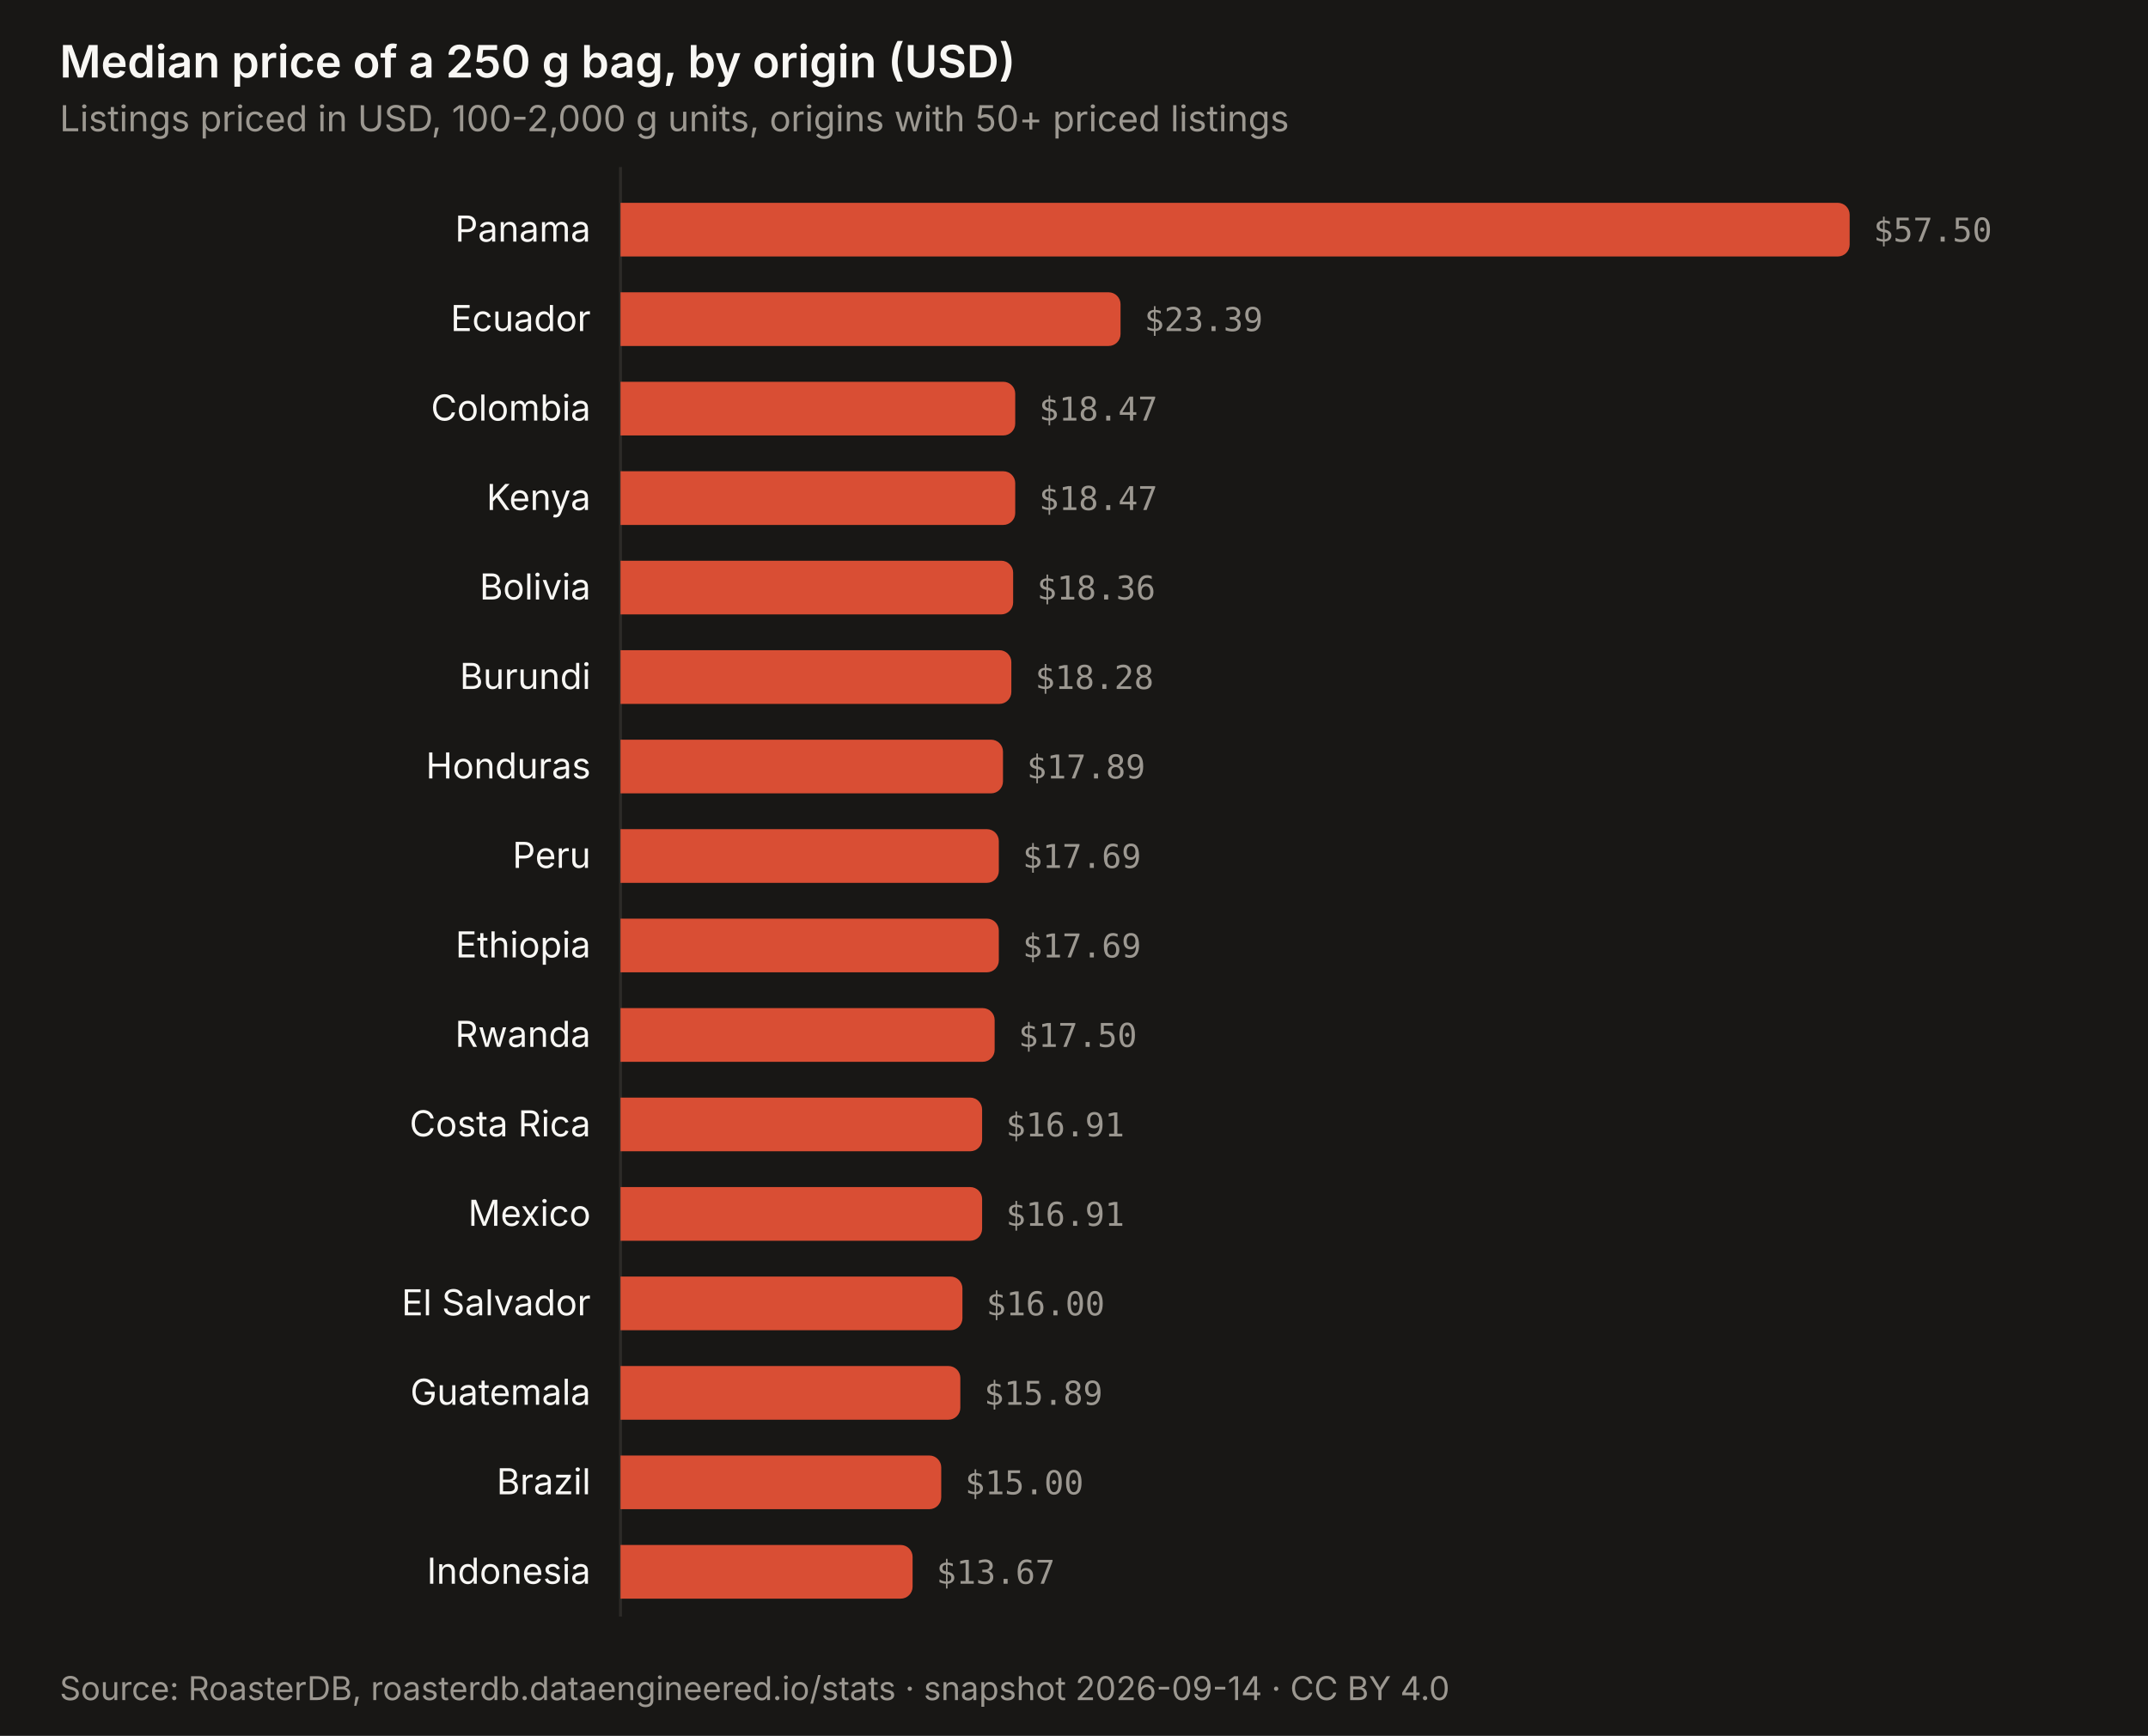
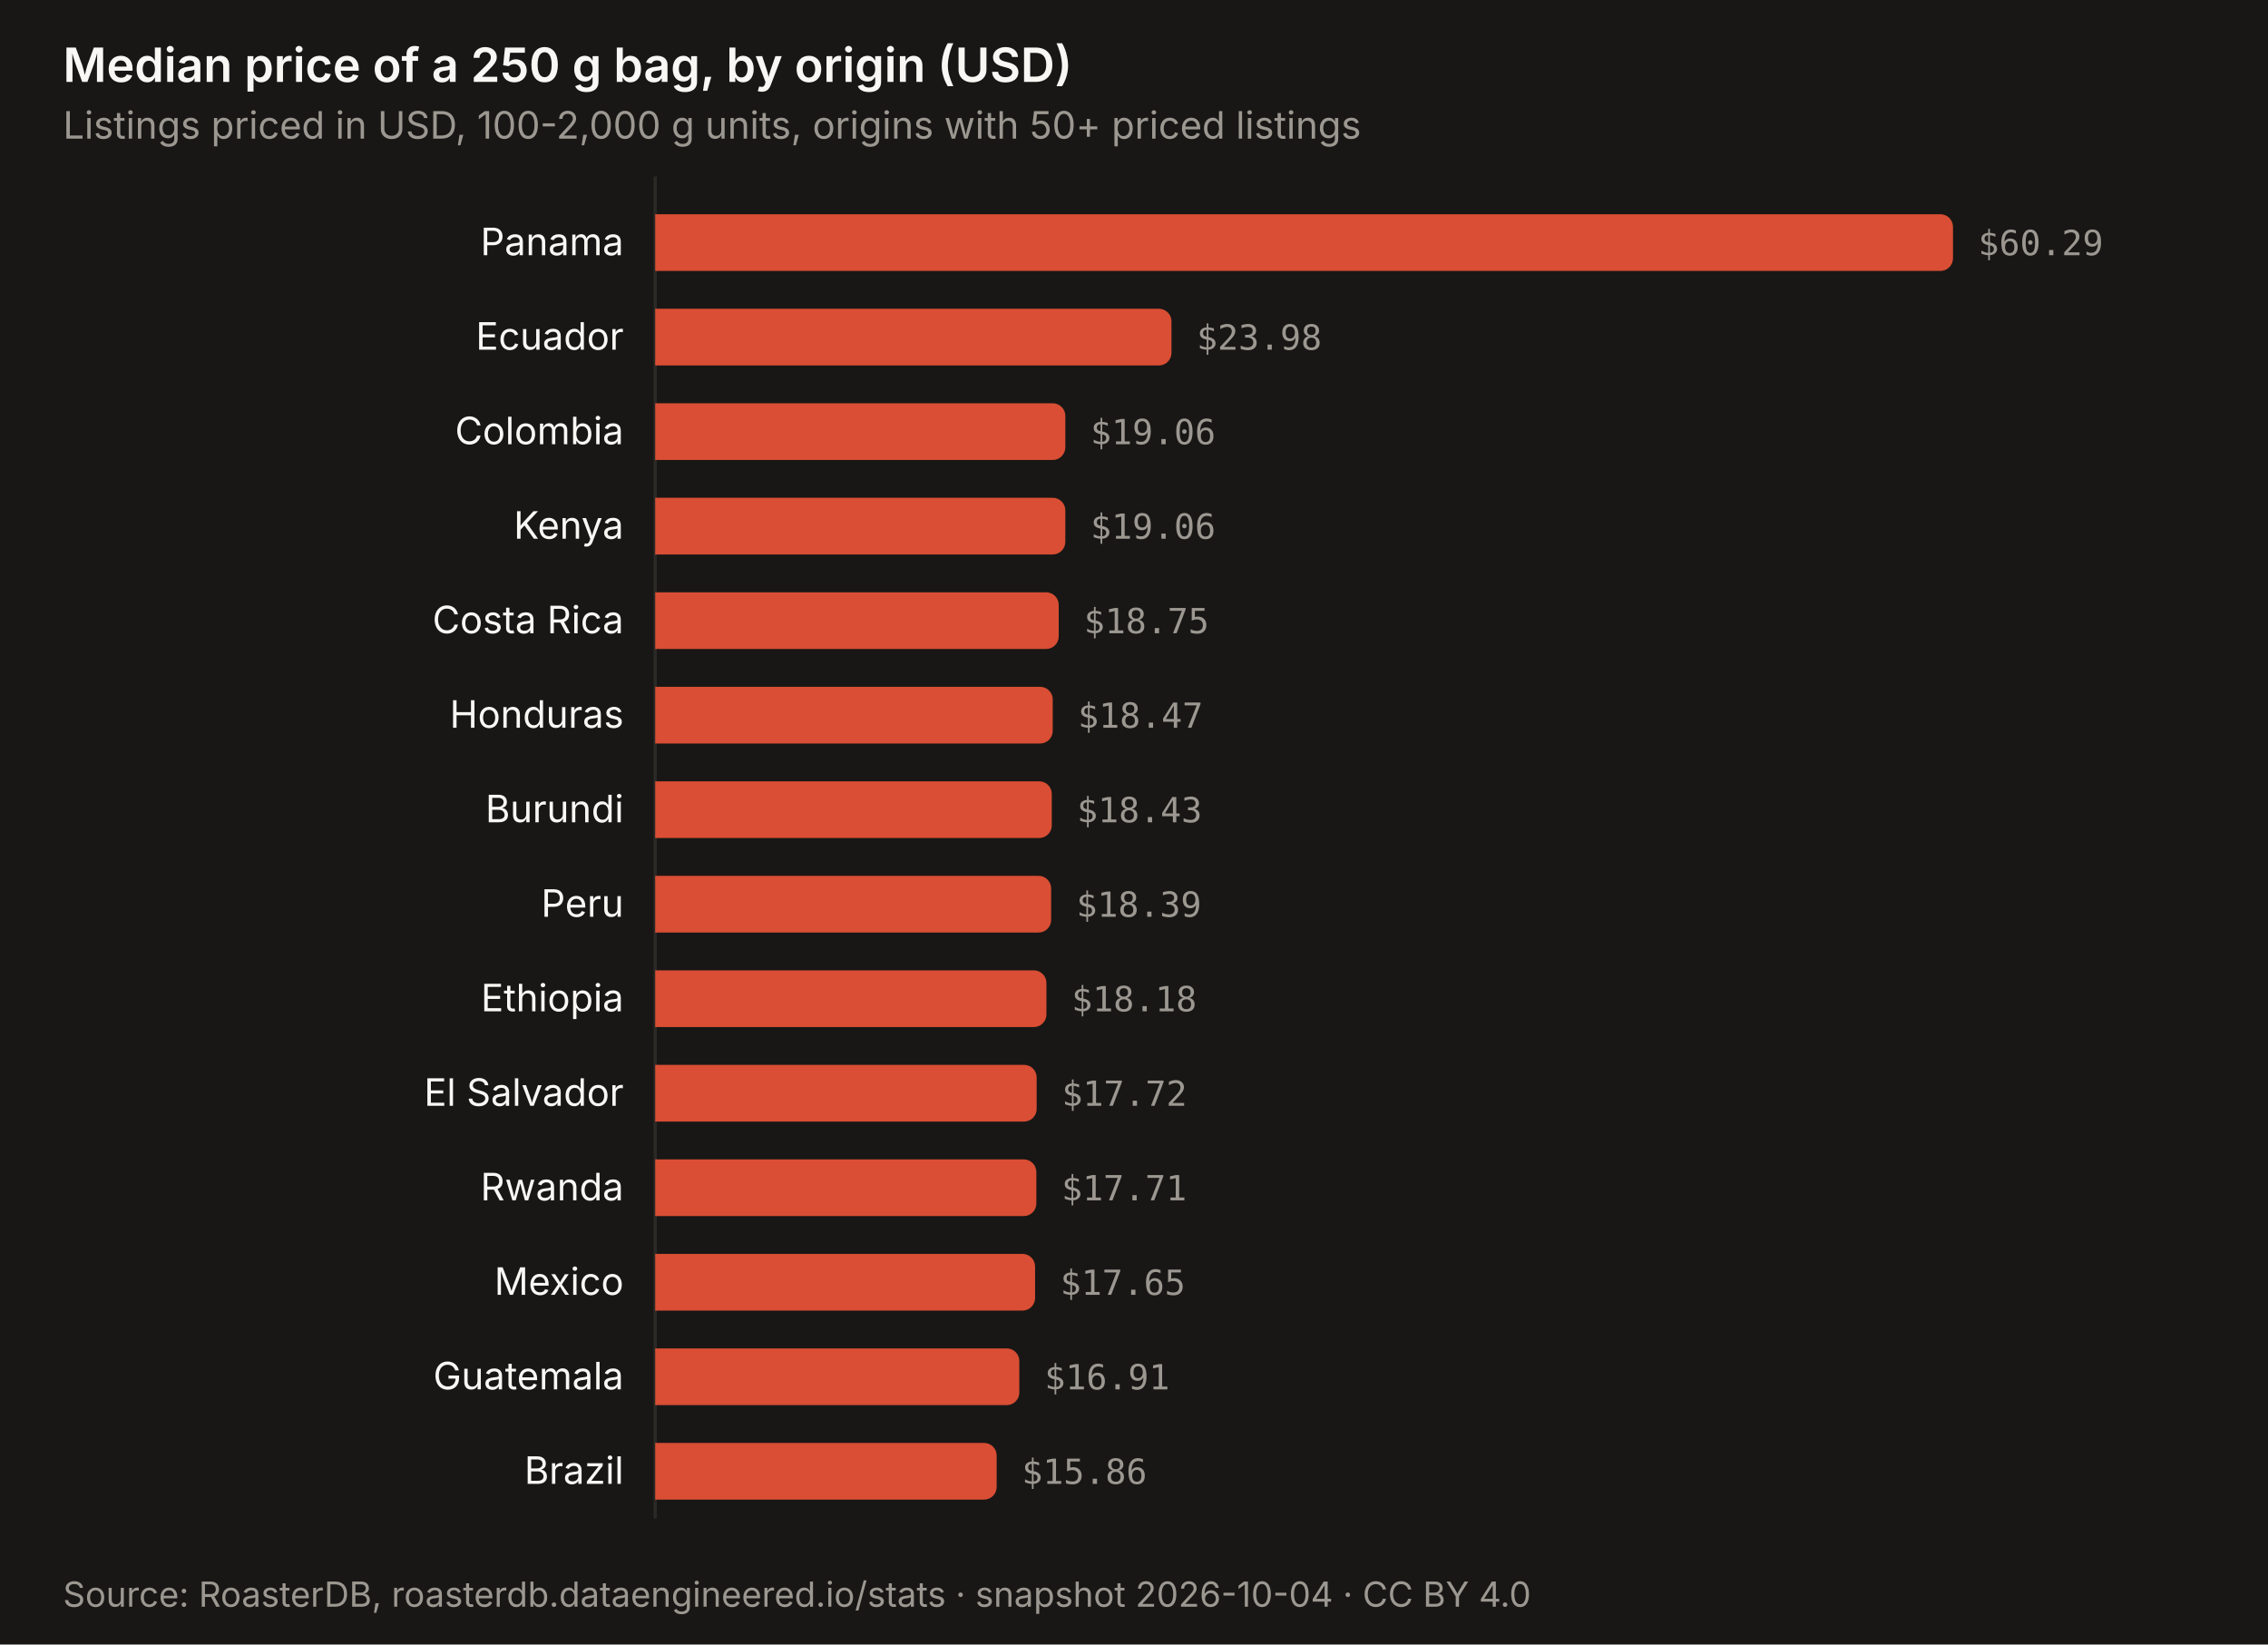
- <svg xmlns="http://www.w3.org/2000/svg" viewBox="0 0 720 582" width="720" height="582" role="img" aria-labelledby="t-price-by-origin d-price-by-origin" font-family="'Outfit', 'Inter', system-ui, -apple-system, 'Segoe UI', sans-serif" font-size="12">
-   <rect width="720" height="582" fill="#181715" />
+ <svg xmlns="http://www.w3.org/2000/svg" viewBox="0 0 720 522" width="720" height="522" role="img" aria-labelledby="t-price-by-origin d-price-by-origin" font-family="'Outfit', 'Inter', system-ui, -apple-system, 'Segoe UI', sans-serif" font-size="12">
+   <rect width="720" height="522" fill="#181715" />
  <text x="20" y="26" font-size="15" font-weight="600" fill="#f8f7f4">Median price of a 250 g bag, by origin (USD)</text>
  <text x="20" y="44" font-size="12" fill="#9c9891">Listings priced in USD, 100-2,000 g units, origins with 50+ priced listings</text>
-   <line x1="208" y1="56" x2="208" y2="542" stroke="#2c2a27" stroke-width="1" />
+   <line x1="208" y1="56" x2="208" y2="482" stroke="#2c2a27" stroke-width="1" />
  <g>
    <rect x="0" y="62" width="720" height="30" fill="transparent" />
    <path d="M208 68.0 h408.0 a4 4 0 0 1 4 4 v10 a4 4 0 0 1 -4 4 h-408.0 z" fill="#d94e34" />
    <text x="198" y="81.0" text-anchor="end" fill="#f8f7f4">Panama</text>
-     <text x="628.0" y="81.0" fill="#9c9891" font-family="'JetBrains Mono', ui-monospace, Menlo, Consolas, monospace" font-size="11">$57.50</text>
+     <text x="628.0" y="81.0" fill="#9c9891" font-family="'JetBrains Mono', ui-monospace, Menlo, Consolas, monospace" font-size="11">$60.29</text>
  </g>
  <g>
    <rect x="0" y="92" width="720" height="30" fill="transparent" />
-     <path d="M208 98.0 h163.6 a4 4 0 0 1 4 4 v10 a4 4 0 0 1 -4 4 h-163.6 z" fill="#d94e34" />
+     <path d="M208 98.0 h159.9 a4 4 0 0 1 4 4 v10 a4 4 0 0 1 -4 4 h-159.9 z" fill="#d94e34" />
    <text x="198" y="111.0" text-anchor="end" fill="#f8f7f4">Ecuador</text>
-     <text x="383.6" y="111.0" fill="#9c9891" font-family="'JetBrains Mono', ui-monospace, Menlo, Consolas, monospace" font-size="11">$23.39</text>
+     <text x="379.9" y="111.0" fill="#9c9891" font-family="'JetBrains Mono', ui-monospace, Menlo, Consolas, monospace" font-size="11">$23.98</text>
  </g>
  <g>
    <rect x="0" y="122" width="720" height="30" fill="transparent" />
-     <path d="M208 128.0 h128.3 a4 4 0 0 1 4 4 v10 a4 4 0 0 1 -4 4 h-128.3 z" fill="#d94e34" />
+     <path d="M208 128.0 h126.2 a4 4 0 0 1 4 4 v10 a4 4 0 0 1 -4 4 h-126.2 z" fill="#d94e34" />
    <text x="198" y="141.0" text-anchor="end" fill="#f8f7f4">Colombia</text>
-     <text x="348.3" y="141.0" fill="#9c9891" font-family="'JetBrains Mono', ui-monospace, Menlo, Consolas, monospace" font-size="11">$18.47</text>
+     <text x="346.2" y="141.0" fill="#9c9891" font-family="'JetBrains Mono', ui-monospace, Menlo, Consolas, monospace" font-size="11">$19.06</text>
  </g>
  <g>
    <rect x="0" y="152" width="720" height="30" fill="transparent" />
-     <path d="M208 158.0 h128.3 a4 4 0 0 1 4 4 v10 a4 4 0 0 1 -4 4 h-128.3 z" fill="#d94e34" />
+     <path d="M208 158.0 h126.2 a4 4 0 0 1 4 4 v10 a4 4 0 0 1 -4 4 h-126.2 z" fill="#d94e34" />
    <text x="198" y="171.0" text-anchor="end" fill="#f8f7f4">Kenya</text>
-     <text x="348.3" y="171.0" fill="#9c9891" font-family="'JetBrains Mono', ui-monospace, Menlo, Consolas, monospace" font-size="11">$18.47</text>
+     <text x="346.2" y="171.0" fill="#9c9891" font-family="'JetBrains Mono', ui-monospace, Menlo, Consolas, monospace" font-size="11">$19.06</text>
  </g>
  <g>
    <rect x="0" y="182" width="720" height="30" fill="transparent" />
-     <path d="M208 188.0 h127.6 a4 4 0 0 1 4 4 v10 a4 4 0 0 1 -4 4 h-127.6 z" fill="#d94e34" />
-     <text x="198" y="201.0" text-anchor="end" fill="#f8f7f4">Bolivia</text>
-     <text x="347.6" y="201.0" fill="#9c9891" font-family="'JetBrains Mono', ui-monospace, Menlo, Consolas, monospace" font-size="11">$18.36</text>
+     <path d="M208 188.0 h124.1 a4 4 0 0 1 4 4 v10 a4 4 0 0 1 -4 4 h-124.1 z" fill="#d94e34" />
+     <text x="198" y="201.0" text-anchor="end" fill="#f8f7f4">Costa Rica</text>
+     <text x="344.1" y="201.0" fill="#9c9891" font-family="'JetBrains Mono', ui-monospace, Menlo, Consolas, monospace" font-size="11">$18.75</text>
  </g>
  <g>
    <rect x="0" y="212" width="720" height="30" fill="transparent" />
-     <path d="M208 218.0 h127.0 a4 4 0 0 1 4 4 v10 a4 4 0 0 1 -4 4 h-127.0 z" fill="#d94e34" />
-     <text x="198" y="231.0" text-anchor="end" fill="#f8f7f4">Burundi</text>
-     <text x="347.0" y="231.0" fill="#9c9891" font-family="'JetBrains Mono', ui-monospace, Menlo, Consolas, monospace" font-size="11">$18.28</text>
+     <path d="M208 218.0 h122.2 a4 4 0 0 1 4 4 v10 a4 4 0 0 1 -4 4 h-122.2 z" fill="#d94e34" />
+     <text x="198" y="231.0" text-anchor="end" fill="#f8f7f4">Honduras</text>
+     <text x="342.2" y="231.0" fill="#9c9891" font-family="'JetBrains Mono', ui-monospace, Menlo, Consolas, monospace" font-size="11">$18.47</text>
  </g>
  <g>
    <rect x="0" y="242" width="720" height="30" fill="transparent" />
-     <path d="M208 248.0 h124.2 a4 4 0 0 1 4 4 v10 a4 4 0 0 1 -4 4 h-124.2 z" fill="#d94e34" />
-     <text x="198" y="261.0" text-anchor="end" fill="#f8f7f4">Honduras</text>
-     <text x="344.2" y="261.0" fill="#9c9891" font-family="'JetBrains Mono', ui-monospace, Menlo, Consolas, monospace" font-size="11">$17.89</text>
+     <path d="M208 248.0 h121.9 a4 4 0 0 1 4 4 v10 a4 4 0 0 1 -4 4 h-121.9 z" fill="#d94e34" />
+     <text x="198" y="261.0" text-anchor="end" fill="#f8f7f4">Burundi</text>
+     <text x="341.9" y="261.0" fill="#9c9891" font-family="'JetBrains Mono', ui-monospace, Menlo, Consolas, monospace" font-size="11">$18.43</text>
  </g>
  <g>
    <rect x="0" y="272" width="720" height="30" fill="transparent" />
-     <path d="M208 278.0 h122.8 a4 4 0 0 1 4 4 v10 a4 4 0 0 1 -4 4 h-122.8 z" fill="#d94e34" />
+     <path d="M208 278.0 h121.7 a4 4 0 0 1 4 4 v10 a4 4 0 0 1 -4 4 h-121.7 z" fill="#d94e34" />
    <text x="198" y="291.0" text-anchor="end" fill="#f8f7f4">Peru</text>
-     <text x="342.8" y="291.0" fill="#9c9891" font-family="'JetBrains Mono', ui-monospace, Menlo, Consolas, monospace" font-size="11">$17.69</text>
+     <text x="341.7" y="291.0" fill="#9c9891" font-family="'JetBrains Mono', ui-monospace, Menlo, Consolas, monospace" font-size="11">$18.39</text>
  </g>
  <g>
    <rect x="0" y="302" width="720" height="30" fill="transparent" />
-     <path d="M208 308.0 h122.8 a4 4 0 0 1 4 4 v10 a4 4 0 0 1 -4 4 h-122.8 z" fill="#d94e34" />
+     <path d="M208 308.0 h120.2 a4 4 0 0 1 4 4 v10 a4 4 0 0 1 -4 4 h-120.2 z" fill="#d94e34" />
    <text x="198" y="321.0" text-anchor="end" fill="#f8f7f4">Ethiopia</text>
-     <text x="342.8" y="321.0" fill="#9c9891" font-family="'JetBrains Mono', ui-monospace, Menlo, Consolas, monospace" font-size="11">$17.69</text>
+     <text x="340.2" y="321.0" fill="#9c9891" font-family="'JetBrains Mono', ui-monospace, Menlo, Consolas, monospace" font-size="11">$18.18</text>
  </g>
  <g>
    <rect x="0" y="332" width="720" height="30" fill="transparent" />
-     <path d="M208 338.0 h121.4 a4 4 0 0 1 4 4 v10 a4 4 0 0 1 -4 4 h-121.4 z" fill="#d94e34" />
-     <text x="198" y="351.0" text-anchor="end" fill="#f8f7f4">Rwanda</text>
-     <text x="341.4" y="351.0" fill="#9c9891" font-family="'JetBrains Mono', ui-monospace, Menlo, Consolas, monospace" font-size="11">$17.50</text>
+     <path d="M208 338.0 h117.1 a4 4 0 0 1 4 4 v10 a4 4 0 0 1 -4 4 h-117.1 z" fill="#d94e34" />
+     <text x="198" y="351.0" text-anchor="end" fill="#f8f7f4">El Salvador</text>
+     <text x="337.1" y="351.0" fill="#9c9891" font-family="'JetBrains Mono', ui-monospace, Menlo, Consolas, monospace" font-size="11">$17.72</text>
  </g>
  <g>
    <rect x="0" y="362" width="720" height="30" fill="transparent" />
-     <path d="M208 368.0 h117.2 a4 4 0 0 1 4 4 v10 a4 4 0 0 1 -4 4 h-117.2 z" fill="#d94e34" />
-     <text x="198" y="381.0" text-anchor="end" fill="#f8f7f4">Costa Rica</text>
-     <text x="337.2" y="381.0" fill="#9c9891" font-family="'JetBrains Mono', ui-monospace, Menlo, Consolas, monospace" font-size="11">$16.91</text>
+     <path d="M208 368.0 h117.0 a4 4 0 0 1 4 4 v10 a4 4 0 0 1 -4 4 h-117.0 z" fill="#d94e34" />
+     <text x="198" y="381.0" text-anchor="end" fill="#f8f7f4">Rwanda</text>
+     <text x="337.0" y="381.0" fill="#9c9891" font-family="'JetBrains Mono', ui-monospace, Menlo, Consolas, monospace" font-size="11">$17.71</text>
  </g>
  <g>
    <rect x="0" y="392" width="720" height="30" fill="transparent" />
-     <path d="M208 398.0 h117.2 a4 4 0 0 1 4 4 v10 a4 4 0 0 1 -4 4 h-117.2 z" fill="#d94e34" />
+     <path d="M208 398.0 h116.6 a4 4 0 0 1 4 4 v10 a4 4 0 0 1 -4 4 h-116.6 z" fill="#d94e34" />
    <text x="198" y="411.0" text-anchor="end" fill="#f8f7f4">Mexico</text>
-     <text x="337.2" y="411.0" fill="#9c9891" font-family="'JetBrains Mono', ui-monospace, Menlo, Consolas, monospace" font-size="11">$16.91</text>
+     <text x="336.6" y="411.0" fill="#9c9891" font-family="'JetBrains Mono', ui-monospace, Menlo, Consolas, monospace" font-size="11">$17.65</text>
  </g>
  <g>
    <rect x="0" y="422" width="720" height="30" fill="transparent" />
-     <path d="M208 428.0 h110.6 a4 4 0 0 1 4 4 v10 a4 4 0 0 1 -4 4 h-110.6 z" fill="#d94e34" />
-     <text x="198" y="441.0" text-anchor="end" fill="#f8f7f4">El Salvador</text>
-     <text x="330.6" y="441.0" fill="#9c9891" font-family="'JetBrains Mono', ui-monospace, Menlo, Consolas, monospace" font-size="11">$16.00</text>
+     <path d="M208 428.0 h111.6 a4 4 0 0 1 4 4 v10 a4 4 0 0 1 -4 4 h-111.6 z" fill="#d94e34" />
+     <text x="198" y="441.0" text-anchor="end" fill="#f8f7f4">Guatemala</text>
+     <text x="331.6" y="441.0" fill="#9c9891" font-family="'JetBrains Mono', ui-monospace, Menlo, Consolas, monospace" font-size="11">$16.91</text>
  </g>
  <g>
    <rect x="0" y="452" width="720" height="30" fill="transparent" />
-     <path d="M208 458.0 h109.9 a4 4 0 0 1 4 4 v10 a4 4 0 0 1 -4 4 h-109.9 z" fill="#d94e34" />
-     <text x="198" y="471.0" text-anchor="end" fill="#f8f7f4">Guatemala</text>
-     <text x="329.9" y="471.0" fill="#9c9891" font-family="'JetBrains Mono', ui-monospace, Menlo, Consolas, monospace" font-size="11">$15.89</text>
+     <path d="M208 458.0 h104.4 a4 4 0 0 1 4 4 v10 a4 4 0 0 1 -4 4 h-104.4 z" fill="#d94e34" />
+     <text x="198" y="471.0" text-anchor="end" fill="#f8f7f4">Brazil</text>
+     <text x="324.4" y="471.0" fill="#9c9891" font-family="'JetBrains Mono', ui-monospace, Menlo, Consolas, monospace" font-size="11">$15.86</text>
  </g>
-   <g>
-     <rect x="0" y="482" width="720" height="30" fill="transparent" />
-     <path d="M208 488.0 h103.5 a4 4 0 0 1 4 4 v10 a4 4 0 0 1 -4 4 h-103.5 z" fill="#d94e34" />
-     <text x="198" y="501.0" text-anchor="end" fill="#f8f7f4">Brazil</text>
-     <text x="323.5" y="501.0" fill="#9c9891" font-family="'JetBrains Mono', ui-monospace, Menlo, Consolas, monospace" font-size="11">$15.00</text>
-   </g>
-   <g>
-     <rect x="0" y="512" width="720" height="30" fill="transparent" />
-     <path d="M208 518.0 h93.9 a4 4 0 0 1 4 4 v10 a4 4 0 0 1 -4 4 h-93.9 z" fill="#d94e34" />
-     <text x="198" y="531.0" text-anchor="end" fill="#f8f7f4">Indonesia</text>
-     <text x="313.9" y="531.0" fill="#9c9891" font-family="'JetBrains Mono', ui-monospace, Menlo, Consolas, monospace" font-size="11">$13.67</text>
-   </g>
-   <text x="20" y="570" font-size="11" fill="#9c9891">Source: RoasterDB, roasterdb.dataengineered.io/stats · snapshot 2026-09-14 · CC BY 4.0</text>
+   <text x="20" y="510" font-size="11" fill="#9c9891">Source: RoasterDB, roasterdb.dataengineered.io/stats · snapshot 2026-10-04 · CC BY 4.0</text>
</svg>
